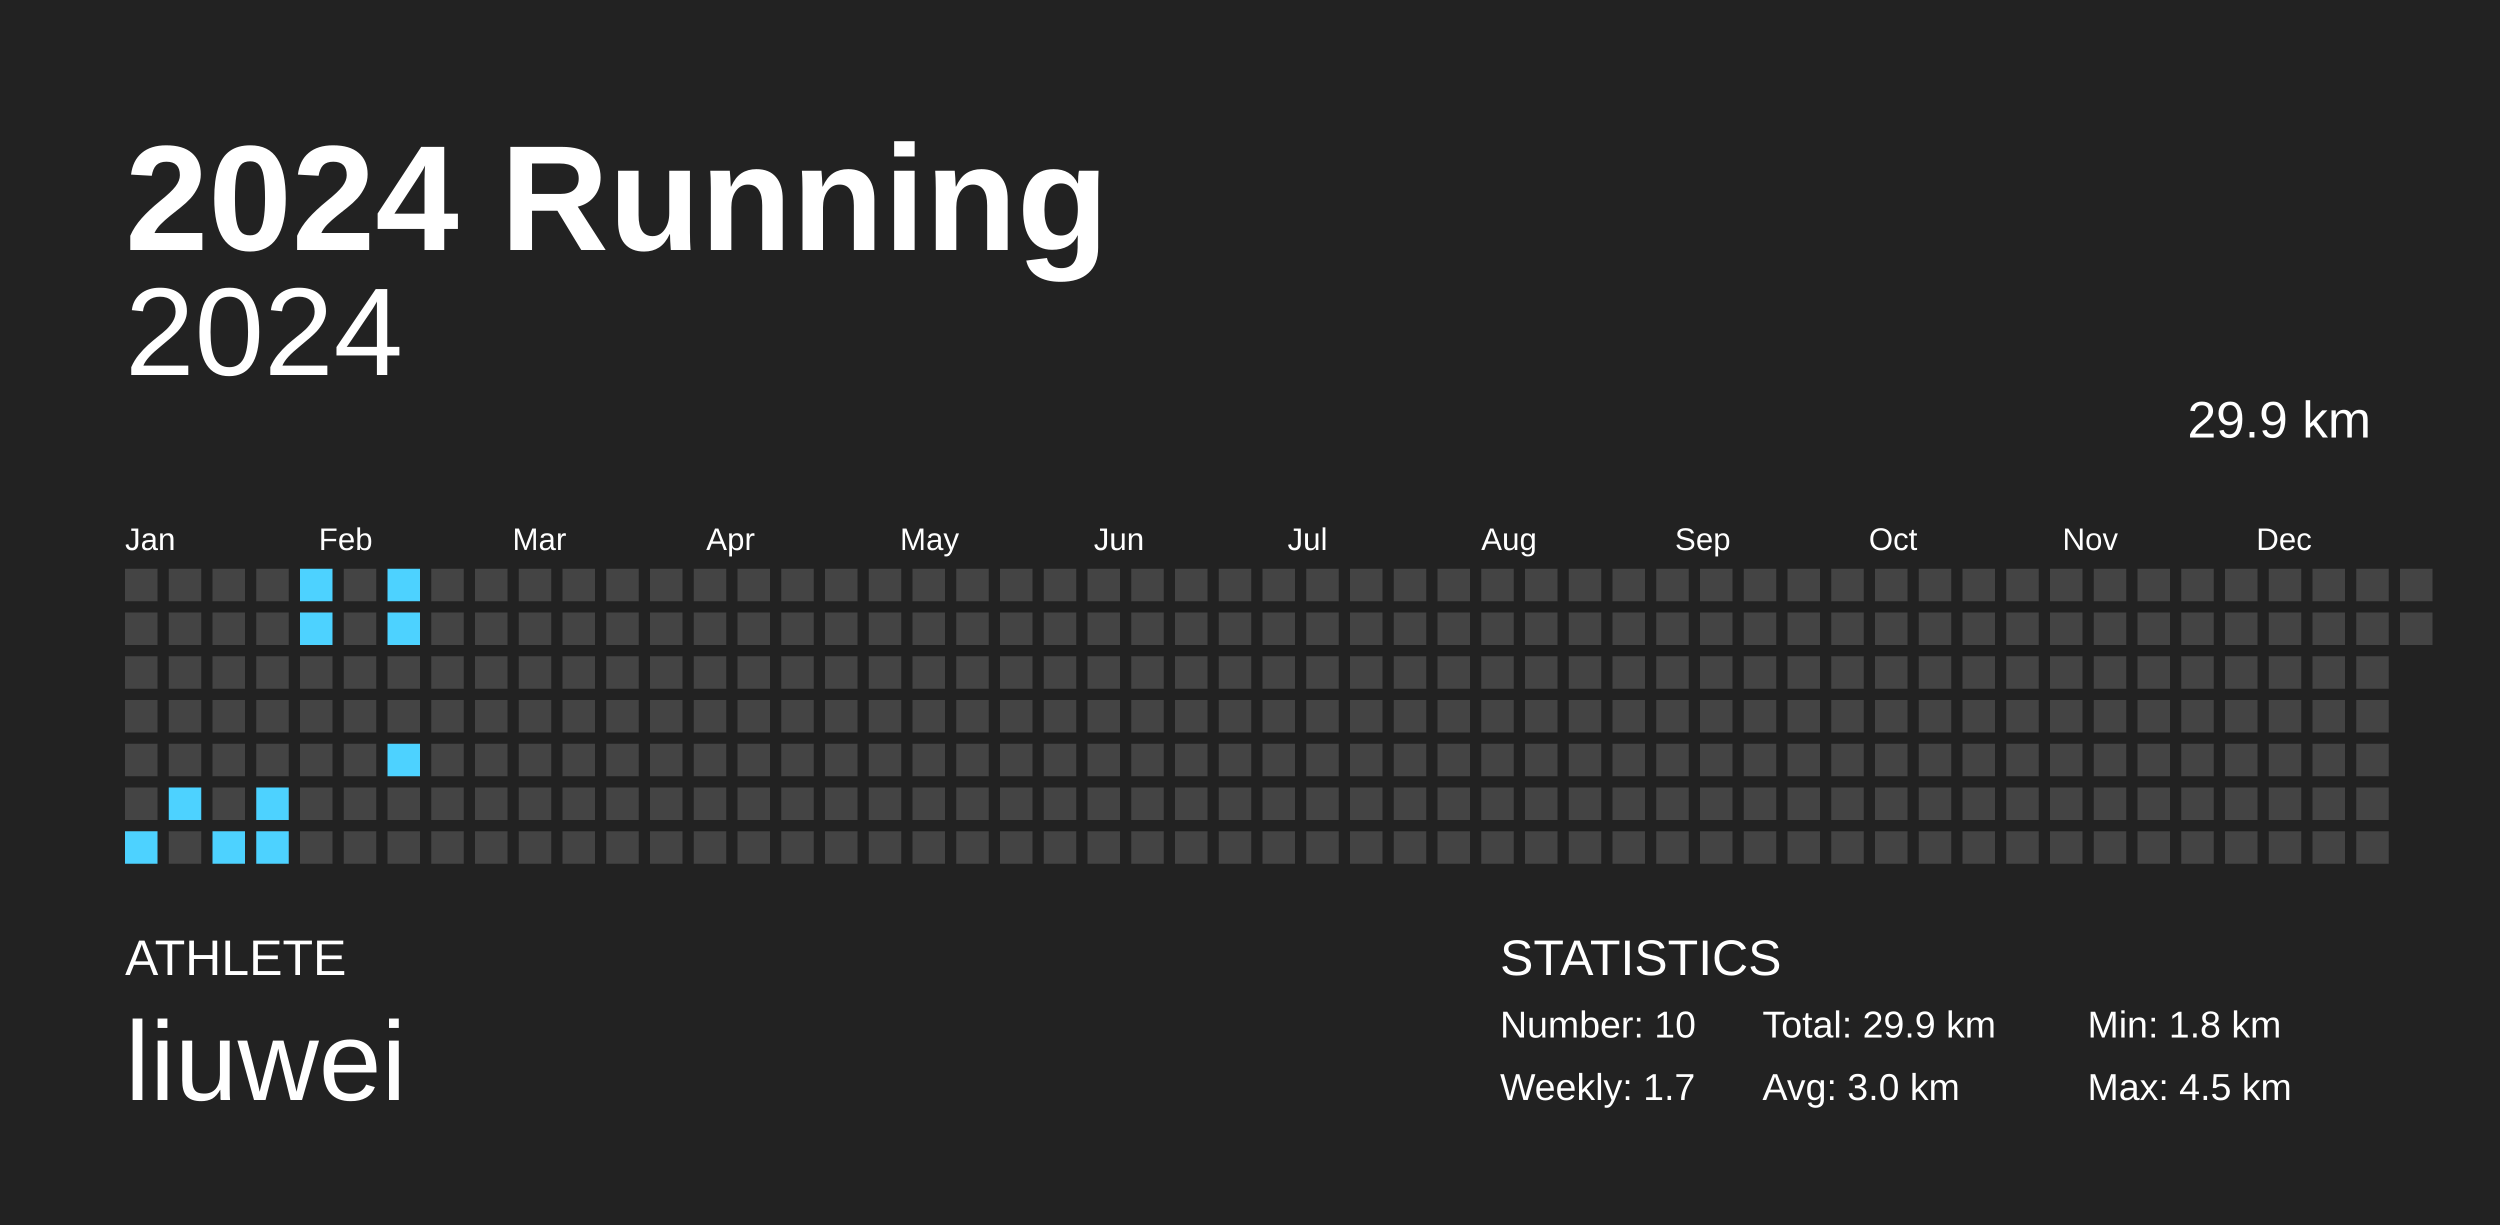
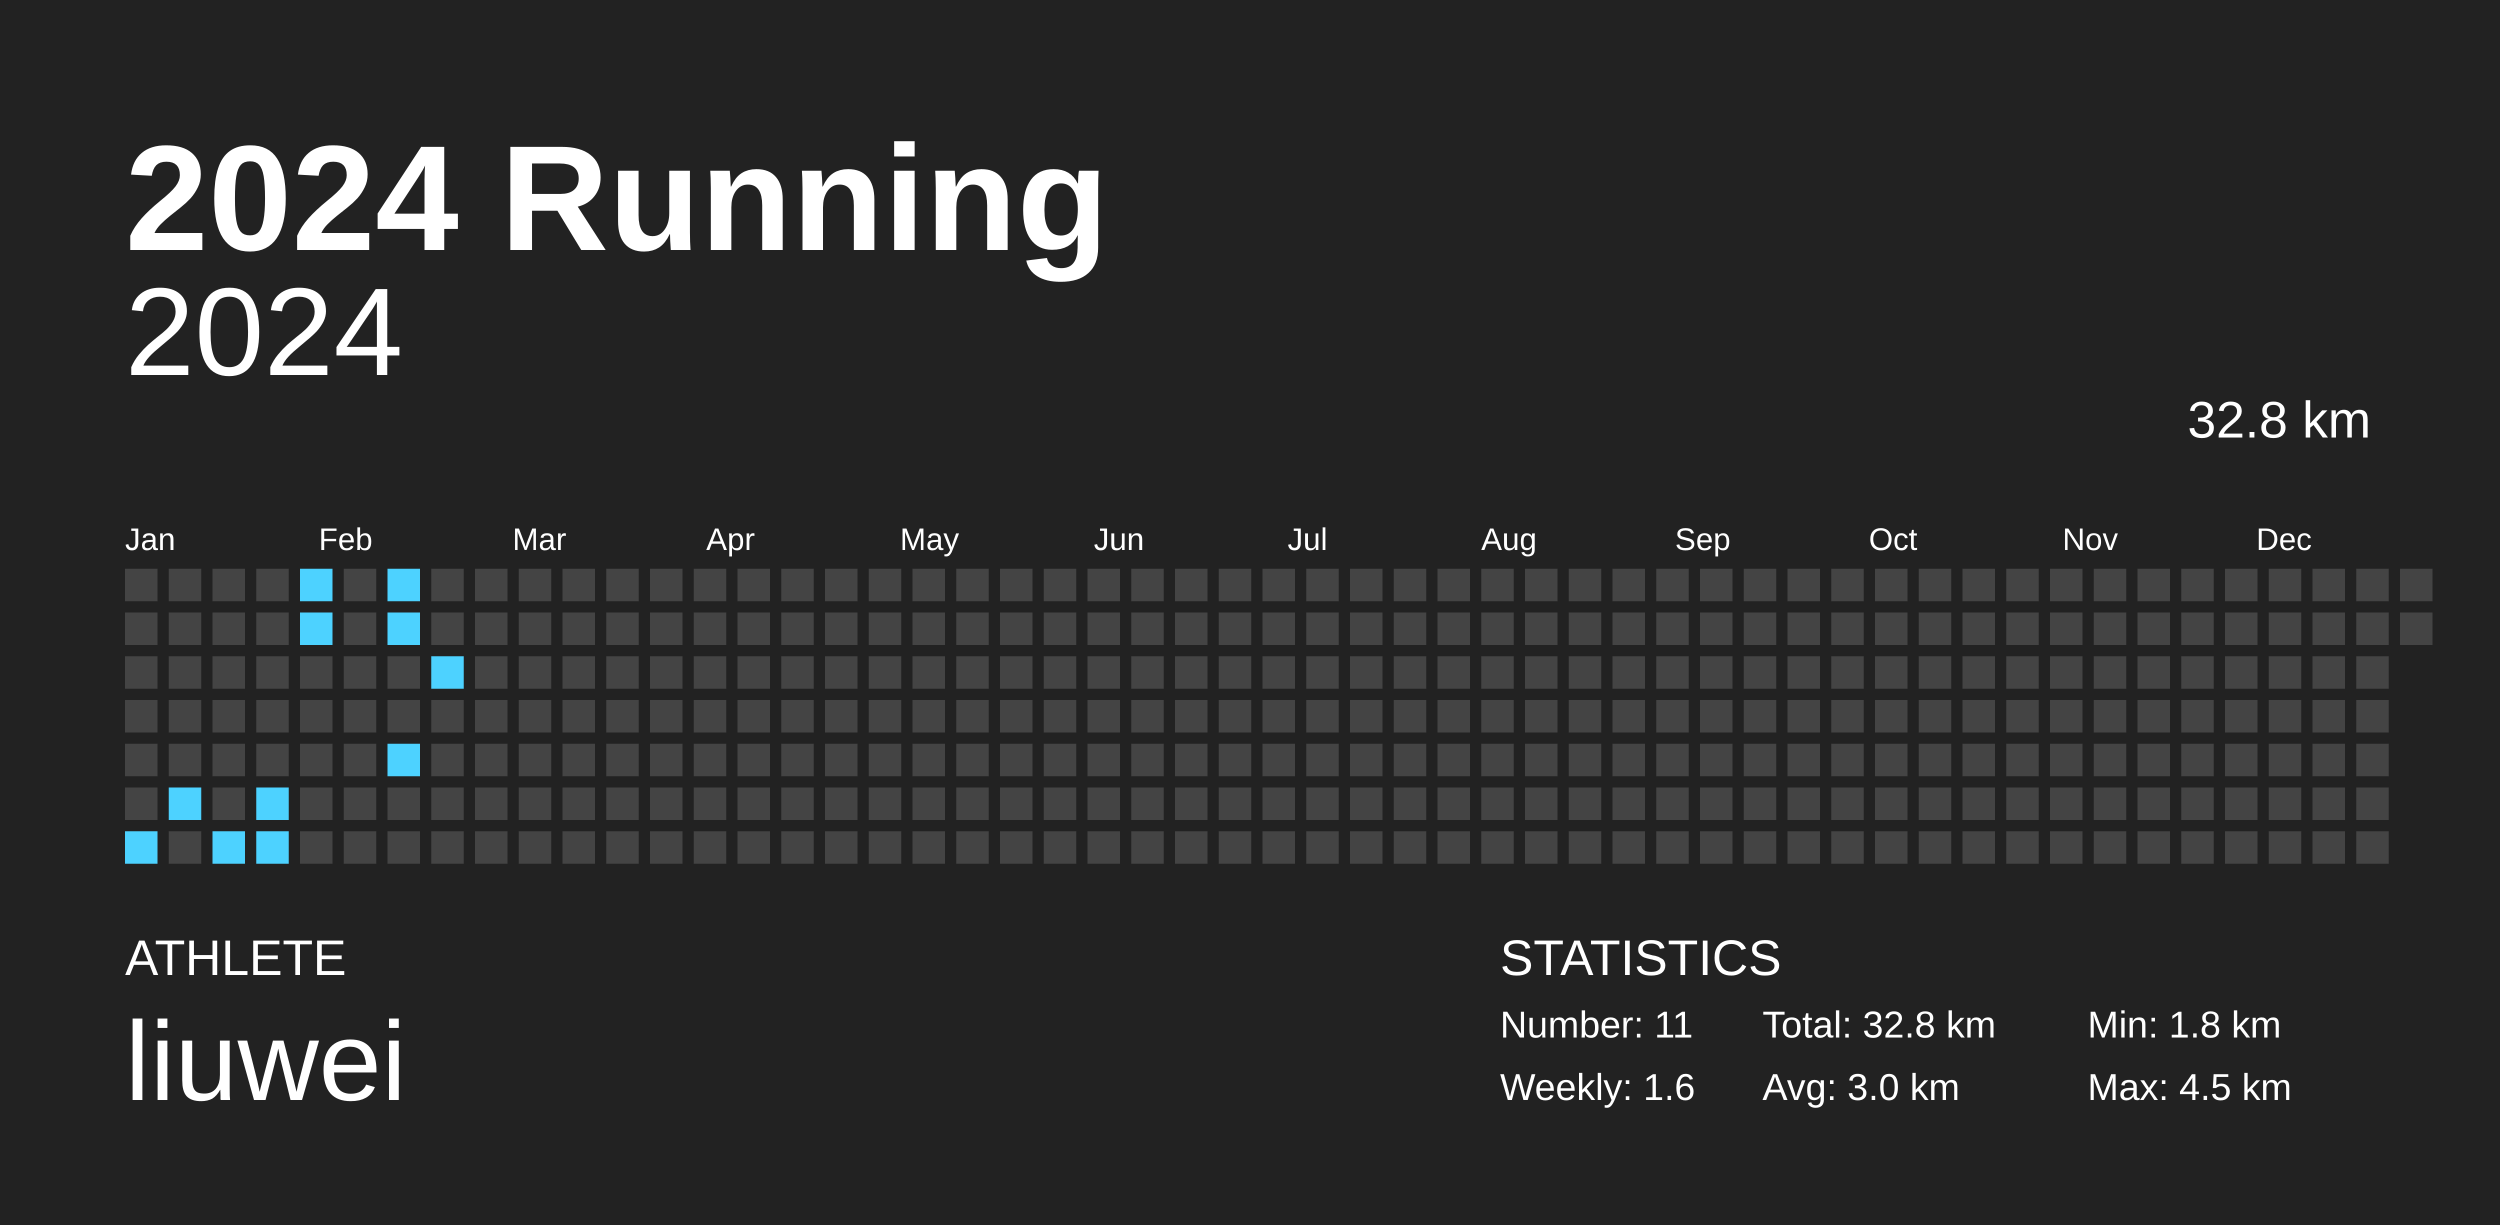
<svg xmlns="http://www.w3.org/2000/svg" baseProfile="full" height="98mm" version="1.1" viewBox="0,0,200,98" width="200mm">
  <defs />
  <rect fill="#222222" height="98" width="200" x="0" y="0" />
  <text fill="#FFFFFF" style="font-size:12px; font-family:Arial; font-weight:bold;" x="10" y="20">2024 Running</text>
  <text fill="#FFFFFF" style="font-size:4px; font-family:Arial" x="10" y="78">ATHLETE</text>
  <text fill="#FFFFFF" style="font-size:9px; font-family:Arial" x="10" y="88">liuwei</text>
  <text fill="#FFFFFF" style="font-size:4px; font-family:Arial" x="120" y="78">STATISTICS</text>
-   <text fill="#FFFFFF" style="font-size:3px; font-family:Arial" x="120" y="83">Number: 10</text>
-   <text fill="#FFFFFF" style="font-size:3px; font-family:Arial" x="120" y="88">Weekly: 1.7</text>
-   <text fill="#FFFFFF" style="font-size:3px; font-family:Arial" x="141" y="83">Total: 29.9 km</text>
+   <text fill="#FFFFFF" style="font-size:3px; font-family:Arial" x="120" y="83">Number: 11</text>
+   <text fill="#FFFFFF" style="font-size:3px; font-family:Arial" x="120" y="88">Weekly: 1.6</text>
+   <text fill="#FFFFFF" style="font-size:3px; font-family:Arial" x="141" y="83">Total: 32.8 km</text>
  <text fill="#FFFFFF" style="font-size:3px; font-family:Arial" x="141" y="88">Avg: 3.0 km</text>
  <text fill="#FFFFFF" style="font-size:3px; font-family:Arial" x="167" y="83">Min: 1.8 km</text>
  <text fill="#FFFFFF" style="font-size:3px; font-family:Arial" x="167" y="88">Max: 4.5 km</text>
  <text alignment-baseline="hanging" fill="#FFFFFF" style="font-size:10.0px; font-family:Arial;" x="10" y="30">2024</text>
-   <text alignment-baseline="hanging" fill="#FFFFFF" style="font-size:4.125px; font-family:Arial;" x="175" y="35">29.9 km</text>
+   <text alignment-baseline="hanging" fill="#FFFFFF" style="font-size:4.125px; font-family:Arial;" x="175" y="35">32.8 km</text>
  <text fill="#FFFFFF" style="font-size:2.5px; font-family:Arial" x="10.0" y="44">Jan</text>
  <text fill="#FFFFFF" style="font-size:2.5px; font-family:Arial" x="25.5" y="44">Feb</text>
  <text fill="#FFFFFF" style="font-size:2.5px; font-family:Arial" x="41.0" y="44">Mar</text>
  <text fill="#FFFFFF" style="font-size:2.5px; font-family:Arial" x="56.5" y="44">Apr</text>
  <text fill="#FFFFFF" style="font-size:2.5px; font-family:Arial" x="72.0" y="44">May</text>
  <text fill="#FFFFFF" style="font-size:2.5px; font-family:Arial" x="87.5" y="44">Jun</text>
  <text fill="#FFFFFF" style="font-size:2.5px; font-family:Arial" x="103.0" y="44">Jul</text>
  <text fill="#FFFFFF" style="font-size:2.5px; font-family:Arial" x="118.5" y="44">Aug</text>
  <text fill="#FFFFFF" style="font-size:2.5px; font-family:Arial" x="134.0" y="44">Sep</text>
  <text fill="#FFFFFF" style="font-size:2.5px; font-family:Arial" x="149.5" y="44">Oct</text>
  <text fill="#FFFFFF" style="font-size:2.5px; font-family:Arial" x="165.0" y="44">Nov</text>
  <text fill="#FFFFFF" style="font-size:2.5px; font-family:Arial" x="180.5" y="44">Dec</text>
  <rect fill="#444444" height="2.6" width="2.6" x="10.0" y="45.5" />
  <rect fill="#444444" height="2.6" width="2.6" x="10.0" y="49.0" />
  <rect fill="#444444" height="2.6" width="2.6" x="10.0" y="52.5" />
  <rect fill="#444444" height="2.6" width="2.6" x="10.0" y="56.0" />
  <rect fill="#444444" height="2.6" width="2.6" x="10.0" y="59.5" />
  <rect fill="#444444" height="2.6" width="2.6" x="10.0" y="63.0" />
  <rect fill="#4dd2ff" height="2.6" width="2.6" x="10.0" y="66.5" />
  <rect fill="#444444" height="2.6" width="2.6" x="13.5" y="45.5" />
  <rect fill="#444444" height="2.6" width="2.6" x="13.5" y="49.0" />
  <rect fill="#444444" height="2.6" width="2.6" x="13.5" y="52.5" />
  <rect fill="#444444" height="2.6" width="2.6" x="13.5" y="56.0" />
  <rect fill="#444444" height="2.6" width="2.6" x="13.5" y="59.5" />
  <rect fill="#4dd2ff" height="2.6" width="2.6" x="13.5" y="63.0" />
  <rect fill="#444444" height="2.6" width="2.6" x="13.5" y="66.5" />
  <rect fill="#444444" height="2.6" width="2.6" x="17.0" y="45.5" />
  <rect fill="#444444" height="2.6" width="2.6" x="17.0" y="49.0" />
  <rect fill="#444444" height="2.6" width="2.6" x="17.0" y="52.5" />
  <rect fill="#444444" height="2.6" width="2.6" x="17.0" y="56.0" />
  <rect fill="#444444" height="2.6" width="2.6" x="17.0" y="59.5" />
  <rect fill="#444444" height="2.6" width="2.6" x="17.0" y="63.0" />
  <rect fill="#4dd2ff" height="2.6" width="2.6" x="17.0" y="66.5" />
  <rect fill="#444444" height="2.6" width="2.6" x="20.5" y="45.5" />
  <rect fill="#444444" height="2.6" width="2.6" x="20.5" y="49.0" />
  <rect fill="#444444" height="2.6" width="2.6" x="20.5" y="52.5" />
  <rect fill="#444444" height="2.6" width="2.6" x="20.5" y="56.0" />
  <rect fill="#444444" height="2.6" width="2.6" x="20.5" y="59.5" />
  <rect fill="#4dd2ff" height="2.6" width="2.6" x="20.5" y="63.0" />
  <rect fill="#4dd2ff" height="2.6" width="2.6" x="20.5" y="66.5" />
  <rect fill="#4dd2ff" height="2.6" width="2.6" x="24.0" y="45.5" />
  <rect fill="#4dd2ff" height="2.6" width="2.6" x="24.0" y="49.0" />
  <rect fill="#444444" height="2.6" width="2.6" x="24.0" y="52.5" />
  <rect fill="#444444" height="2.6" width="2.6" x="24.0" y="56.0" />
  <rect fill="#444444" height="2.6" width="2.6" x="24.0" y="59.5" />
  <rect fill="#444444" height="2.6" width="2.6" x="24.0" y="63.0" />
  <rect fill="#444444" height="2.6" width="2.6" x="24.0" y="66.5" />
  <rect fill="#444444" height="2.6" width="2.6" x="27.5" y="45.5" />
  <rect fill="#444444" height="2.6" width="2.6" x="27.5" y="49.0" />
  <rect fill="#444444" height="2.6" width="2.6" x="27.5" y="52.5" />
  <rect fill="#444444" height="2.6" width="2.6" x="27.5" y="56.0" />
  <rect fill="#444444" height="2.6" width="2.6" x="27.5" y="59.5" />
  <rect fill="#444444" height="2.6" width="2.6" x="27.5" y="63.0" />
  <rect fill="#444444" height="2.6" width="2.6" x="27.5" y="66.5" />
  <rect fill="#4dd2ff" height="2.6" width="2.6" x="31.0" y="45.5" />
  <rect fill="#4dd2ff" height="2.6" width="2.6" x="31.0" y="49.0" />
  <rect fill="#444444" height="2.6" width="2.6" x="31.0" y="52.5" />
  <rect fill="#444444" height="2.6" width="2.6" x="31.0" y="56.0" />
  <rect fill="#4dd2ff" height="2.6" width="2.6" x="31.0" y="59.5" />
  <rect fill="#444444" height="2.6" width="2.6" x="31.0" y="63.0" />
  <rect fill="#444444" height="2.6" width="2.6" x="31.0" y="66.5" />
  <rect fill="#444444" height="2.6" width="2.6" x="34.5" y="45.5" />
  <rect fill="#444444" height="2.6" width="2.6" x="34.5" y="49.0" />
-   <rect fill="#444444" height="2.6" width="2.6" x="34.5" y="52.5" />
+   <rect fill="#4dd2ff" height="2.6" width="2.6" x="34.5" y="52.5" />
  <rect fill="#444444" height="2.6" width="2.6" x="34.5" y="56.0" />
  <rect fill="#444444" height="2.6" width="2.6" x="34.5" y="59.5" />
  <rect fill="#444444" height="2.6" width="2.6" x="34.5" y="63.0" />
  <rect fill="#444444" height="2.6" width="2.6" x="34.5" y="66.5" />
  <rect fill="#444444" height="2.6" width="2.6" x="38.0" y="45.5" />
  <rect fill="#444444" height="2.6" width="2.6" x="38.0" y="49.0" />
  <rect fill="#444444" height="2.6" width="2.6" x="38.0" y="52.5" />
  <rect fill="#444444" height="2.6" width="2.6" x="38.0" y="56.0" />
  <rect fill="#444444" height="2.6" width="2.6" x="38.0" y="59.5" />
  <rect fill="#444444" height="2.6" width="2.6" x="38.0" y="63.0" />
  <rect fill="#444444" height="2.6" width="2.6" x="38.0" y="66.5" />
  <rect fill="#444444" height="2.6" width="2.6" x="41.5" y="45.5" />
  <rect fill="#444444" height="2.6" width="2.6" x="41.5" y="49.0" />
  <rect fill="#444444" height="2.6" width="2.6" x="41.5" y="52.5" />
  <rect fill="#444444" height="2.6" width="2.6" x="41.5" y="56.0" />
  <rect fill="#444444" height="2.6" width="2.6" x="41.5" y="59.5" />
  <rect fill="#444444" height="2.6" width="2.6" x="41.5" y="63.0" />
  <rect fill="#444444" height="2.6" width="2.6" x="41.5" y="66.5" />
  <rect fill="#444444" height="2.6" width="2.6" x="45.0" y="45.5" />
  <rect fill="#444444" height="2.6" width="2.6" x="45.0" y="49.0" />
  <rect fill="#444444" height="2.6" width="2.6" x="45.0" y="52.5" />
  <rect fill="#444444" height="2.6" width="2.6" x="45.0" y="56.0" />
  <rect fill="#444444" height="2.6" width="2.6" x="45.0" y="59.5" />
  <rect fill="#444444" height="2.6" width="2.6" x="45.0" y="63.0" />
  <rect fill="#444444" height="2.6" width="2.6" x="45.0" y="66.5" />
  <rect fill="#444444" height="2.6" width="2.6" x="48.5" y="45.5" />
  <rect fill="#444444" height="2.6" width="2.6" x="48.5" y="49.0" />
  <rect fill="#444444" height="2.6" width="2.6" x="48.5" y="52.5" />
  <rect fill="#444444" height="2.6" width="2.6" x="48.5" y="56.0" />
  <rect fill="#444444" height="2.6" width="2.6" x="48.5" y="59.5" />
  <rect fill="#444444" height="2.6" width="2.6" x="48.5" y="63.0" />
  <rect fill="#444444" height="2.6" width="2.6" x="48.5" y="66.5" />
  <rect fill="#444444" height="2.6" width="2.6" x="52.0" y="45.5" />
  <rect fill="#444444" height="2.6" width="2.6" x="52.0" y="49.0" />
  <rect fill="#444444" height="2.6" width="2.6" x="52.0" y="52.5" />
  <rect fill="#444444" height="2.6" width="2.6" x="52.0" y="56.0" />
  <rect fill="#444444" height="2.6" width="2.6" x="52.0" y="59.5" />
  <rect fill="#444444" height="2.6" width="2.6" x="52.0" y="63.0" />
  <rect fill="#444444" height="2.6" width="2.6" x="52.0" y="66.5" />
  <rect fill="#444444" height="2.6" width="2.6" x="55.5" y="45.5" />
  <rect fill="#444444" height="2.6" width="2.6" x="55.5" y="49.0" />
  <rect fill="#444444" height="2.6" width="2.6" x="55.5" y="52.5" />
  <rect fill="#444444" height="2.6" width="2.6" x="55.5" y="56.0" />
  <rect fill="#444444" height="2.6" width="2.6" x="55.5" y="59.5" />
  <rect fill="#444444" height="2.6" width="2.6" x="55.5" y="63.0" />
  <rect fill="#444444" height="2.6" width="2.6" x="55.5" y="66.5" />
  <rect fill="#444444" height="2.6" width="2.6" x="59.0" y="45.5" />
  <rect fill="#444444" height="2.6" width="2.6" x="59.0" y="49.0" />
  <rect fill="#444444" height="2.6" width="2.6" x="59.0" y="52.5" />
  <rect fill="#444444" height="2.6" width="2.6" x="59.0" y="56.0" />
  <rect fill="#444444" height="2.6" width="2.6" x="59.0" y="59.5" />
  <rect fill="#444444" height="2.6" width="2.6" x="59.0" y="63.0" />
  <rect fill="#444444" height="2.6" width="2.6" x="59.0" y="66.5" />
  <rect fill="#444444" height="2.6" width="2.6" x="62.5" y="45.5" />
  <rect fill="#444444" height="2.6" width="2.6" x="62.5" y="49.0" />
  <rect fill="#444444" height="2.6" width="2.6" x="62.5" y="52.5" />
  <rect fill="#444444" height="2.6" width="2.6" x="62.5" y="56.0" />
  <rect fill="#444444" height="2.6" width="2.6" x="62.5" y="59.5" />
  <rect fill="#444444" height="2.6" width="2.6" x="62.5" y="63.0" />
  <rect fill="#444444" height="2.6" width="2.6" x="62.5" y="66.5" />
  <rect fill="#444444" height="2.6" width="2.6" x="66.0" y="45.5" />
  <rect fill="#444444" height="2.6" width="2.6" x="66.0" y="49.0" />
  <rect fill="#444444" height="2.6" width="2.6" x="66.0" y="52.5" />
  <rect fill="#444444" height="2.6" width="2.6" x="66.0" y="56.0" />
  <rect fill="#444444" height="2.6" width="2.6" x="66.0" y="59.5" />
  <rect fill="#444444" height="2.6" width="2.6" x="66.0" y="63.0" />
  <rect fill="#444444" height="2.6" width="2.6" x="66.0" y="66.5" />
  <rect fill="#444444" height="2.6" width="2.6" x="69.5" y="45.5" />
  <rect fill="#444444" height="2.6" width="2.6" x="69.5" y="49.0" />
  <rect fill="#444444" height="2.6" width="2.6" x="69.5" y="52.5" />
  <rect fill="#444444" height="2.6" width="2.6" x="69.5" y="56.0" />
  <rect fill="#444444" height="2.6" width="2.6" x="69.5" y="59.5" />
  <rect fill="#444444" height="2.6" width="2.6" x="69.5" y="63.0" />
  <rect fill="#444444" height="2.6" width="2.6" x="69.5" y="66.5" />
  <rect fill="#444444" height="2.6" width="2.6" x="73.0" y="45.5" />
  <rect fill="#444444" height="2.6" width="2.6" x="73.0" y="49.0" />
  <rect fill="#444444" height="2.6" width="2.6" x="73.0" y="52.5" />
  <rect fill="#444444" height="2.6" width="2.6" x="73.0" y="56.0" />
  <rect fill="#444444" height="2.6" width="2.6" x="73.0" y="59.5" />
  <rect fill="#444444" height="2.6" width="2.6" x="73.0" y="63.0" />
  <rect fill="#444444" height="2.6" width="2.6" x="73.0" y="66.5" />
  <rect fill="#444444" height="2.6" width="2.6" x="76.5" y="45.5" />
  <rect fill="#444444" height="2.6" width="2.6" x="76.5" y="49.0" />
  <rect fill="#444444" height="2.6" width="2.6" x="76.5" y="52.5" />
  <rect fill="#444444" height="2.6" width="2.6" x="76.5" y="56.0" />
  <rect fill="#444444" height="2.6" width="2.6" x="76.5" y="59.5" />
  <rect fill="#444444" height="2.6" width="2.6" x="76.5" y="63.0" />
  <rect fill="#444444" height="2.6" width="2.6" x="76.5" y="66.5" />
  <rect fill="#444444" height="2.6" width="2.6" x="80.0" y="45.5" />
  <rect fill="#444444" height="2.6" width="2.6" x="80.0" y="49.0" />
  <rect fill="#444444" height="2.6" width="2.6" x="80.0" y="52.5" />
  <rect fill="#444444" height="2.6" width="2.6" x="80.0" y="56.0" />
  <rect fill="#444444" height="2.6" width="2.6" x="80.0" y="59.5" />
  <rect fill="#444444" height="2.6" width="2.6" x="80.0" y="63.0" />
  <rect fill="#444444" height="2.6" width="2.6" x="80.0" y="66.5" />
  <rect fill="#444444" height="2.6" width="2.6" x="83.5" y="45.5" />
  <rect fill="#444444" height="2.6" width="2.6" x="83.5" y="49.0" />
  <rect fill="#444444" height="2.6" width="2.6" x="83.5" y="52.5" />
  <rect fill="#444444" height="2.6" width="2.6" x="83.5" y="56.0" />
  <rect fill="#444444" height="2.6" width="2.6" x="83.5" y="59.5" />
  <rect fill="#444444" height="2.6" width="2.6" x="83.5" y="63.0" />
  <rect fill="#444444" height="2.6" width="2.6" x="83.5" y="66.5" />
  <rect fill="#444444" height="2.6" width="2.6" x="87.0" y="45.5" />
  <rect fill="#444444" height="2.6" width="2.6" x="87.0" y="49.0" />
  <rect fill="#444444" height="2.6" width="2.6" x="87.0" y="52.5" />
  <rect fill="#444444" height="2.6" width="2.6" x="87.0" y="56.0" />
  <rect fill="#444444" height="2.6" width="2.6" x="87.0" y="59.5" />
  <rect fill="#444444" height="2.6" width="2.6" x="87.0" y="63.0" />
  <rect fill="#444444" height="2.6" width="2.6" x="87.0" y="66.5" />
  <rect fill="#444444" height="2.6" width="2.6" x="90.5" y="45.5" />
  <rect fill="#444444" height="2.6" width="2.6" x="90.5" y="49.0" />
  <rect fill="#444444" height="2.6" width="2.6" x="90.5" y="52.5" />
  <rect fill="#444444" height="2.6" width="2.6" x="90.5" y="56.0" />
  <rect fill="#444444" height="2.6" width="2.6" x="90.5" y="59.5" />
  <rect fill="#444444" height="2.6" width="2.6" x="90.5" y="63.0" />
  <rect fill="#444444" height="2.6" width="2.6" x="90.5" y="66.5" />
  <rect fill="#444444" height="2.6" width="2.6" x="94.0" y="45.5" />
  <rect fill="#444444" height="2.6" width="2.6" x="94.0" y="49.0" />
  <rect fill="#444444" height="2.6" width="2.6" x="94.0" y="52.5" />
  <rect fill="#444444" height="2.6" width="2.6" x="94.0" y="56.0" />
  <rect fill="#444444" height="2.6" width="2.6" x="94.0" y="59.5" />
  <rect fill="#444444" height="2.6" width="2.6" x="94.0" y="63.0" />
  <rect fill="#444444" height="2.6" width="2.6" x="94.0" y="66.5" />
  <rect fill="#444444" height="2.6" width="2.6" x="97.5" y="45.5" />
  <rect fill="#444444" height="2.6" width="2.6" x="97.5" y="49.0" />
  <rect fill="#444444" height="2.6" width="2.6" x="97.5" y="52.5" />
  <rect fill="#444444" height="2.6" width="2.6" x="97.5" y="56.0" />
  <rect fill="#444444" height="2.6" width="2.6" x="97.5" y="59.5" />
  <rect fill="#444444" height="2.6" width="2.6" x="97.5" y="63.0" />
  <rect fill="#444444" height="2.6" width="2.6" x="97.5" y="66.5" />
  <rect fill="#444444" height="2.6" width="2.6" x="101.0" y="45.5" />
  <rect fill="#444444" height="2.6" width="2.6" x="101.0" y="49.0" />
  <rect fill="#444444" height="2.6" width="2.6" x="101.0" y="52.5" />
  <rect fill="#444444" height="2.6" width="2.6" x="101.0" y="56.0" />
  <rect fill="#444444" height="2.6" width="2.6" x="101.0" y="59.5" />
  <rect fill="#444444" height="2.6" width="2.6" x="101.0" y="63.0" />
  <rect fill="#444444" height="2.6" width="2.6" x="101.0" y="66.5" />
  <rect fill="#444444" height="2.6" width="2.6" x="104.5" y="45.5" />
  <rect fill="#444444" height="2.6" width="2.6" x="104.5" y="49.0" />
  <rect fill="#444444" height="2.6" width="2.6" x="104.5" y="52.5" />
  <rect fill="#444444" height="2.6" width="2.6" x="104.5" y="56.0" />
  <rect fill="#444444" height="2.6" width="2.6" x="104.5" y="59.5" />
  <rect fill="#444444" height="2.6" width="2.6" x="104.5" y="63.0" />
  <rect fill="#444444" height="2.6" width="2.6" x="104.5" y="66.5" />
  <rect fill="#444444" height="2.6" width="2.6" x="108.0" y="45.5" />
  <rect fill="#444444" height="2.6" width="2.6" x="108.0" y="49.0" />
  <rect fill="#444444" height="2.6" width="2.6" x="108.0" y="52.5" />
  <rect fill="#444444" height="2.6" width="2.6" x="108.0" y="56.0" />
  <rect fill="#444444" height="2.6" width="2.6" x="108.0" y="59.5" />
  <rect fill="#444444" height="2.6" width="2.6" x="108.0" y="63.0" />
  <rect fill="#444444" height="2.6" width="2.6" x="108.0" y="66.5" />
  <rect fill="#444444" height="2.6" width="2.6" x="111.5" y="45.5" />
  <rect fill="#444444" height="2.6" width="2.6" x="111.5" y="49.0" />
  <rect fill="#444444" height="2.6" width="2.6" x="111.5" y="52.5" />
  <rect fill="#444444" height="2.6" width="2.6" x="111.5" y="56.0" />
  <rect fill="#444444" height="2.6" width="2.6" x="111.5" y="59.5" />
  <rect fill="#444444" height="2.6" width="2.6" x="111.5" y="63.0" />
  <rect fill="#444444" height="2.6" width="2.6" x="111.5" y="66.5" />
  <rect fill="#444444" height="2.6" width="2.6" x="115.0" y="45.5" />
  <rect fill="#444444" height="2.6" width="2.6" x="115.0" y="49.0" />
  <rect fill="#444444" height="2.6" width="2.6" x="115.0" y="52.5" />
  <rect fill="#444444" height="2.6" width="2.6" x="115.0" y="56.0" />
  <rect fill="#444444" height="2.6" width="2.6" x="115.0" y="59.5" />
  <rect fill="#444444" height="2.6" width="2.6" x="115.0" y="63.0" />
  <rect fill="#444444" height="2.6" width="2.6" x="115.0" y="66.5" />
  <rect fill="#444444" height="2.6" width="2.6" x="118.5" y="45.5" />
  <rect fill="#444444" height="2.6" width="2.6" x="118.5" y="49.0" />
  <rect fill="#444444" height="2.6" width="2.6" x="118.5" y="52.5" />
  <rect fill="#444444" height="2.6" width="2.6" x="118.5" y="56.0" />
  <rect fill="#444444" height="2.6" width="2.6" x="118.5" y="59.5" />
  <rect fill="#444444" height="2.6" width="2.6" x="118.5" y="63.0" />
  <rect fill="#444444" height="2.6" width="2.6" x="118.5" y="66.5" />
  <rect fill="#444444" height="2.6" width="2.6" x="122.0" y="45.5" />
  <rect fill="#444444" height="2.6" width="2.6" x="122.0" y="49.0" />
  <rect fill="#444444" height="2.6" width="2.6" x="122.0" y="52.5" />
  <rect fill="#444444" height="2.6" width="2.6" x="122.0" y="56.0" />
  <rect fill="#444444" height="2.6" width="2.6" x="122.0" y="59.5" />
  <rect fill="#444444" height="2.6" width="2.6" x="122.0" y="63.0" />
  <rect fill="#444444" height="2.6" width="2.6" x="122.0" y="66.5" />
  <rect fill="#444444" height="2.6" width="2.6" x="125.5" y="45.5" />
  <rect fill="#444444" height="2.6" width="2.6" x="125.5" y="49.0" />
  <rect fill="#444444" height="2.6" width="2.6" x="125.5" y="52.5" />
  <rect fill="#444444" height="2.6" width="2.6" x="125.5" y="56.0" />
  <rect fill="#444444" height="2.6" width="2.6" x="125.5" y="59.5" />
  <rect fill="#444444" height="2.6" width="2.6" x="125.5" y="63.0" />
  <rect fill="#444444" height="2.6" width="2.6" x="125.5" y="66.5" />
  <rect fill="#444444" height="2.6" width="2.6" x="129.0" y="45.5" />
  <rect fill="#444444" height="2.6" width="2.6" x="129.0" y="49.0" />
  <rect fill="#444444" height="2.6" width="2.6" x="129.0" y="52.5" />
  <rect fill="#444444" height="2.6" width="2.6" x="129.0" y="56.0" />
  <rect fill="#444444" height="2.6" width="2.6" x="129.0" y="59.5" />
  <rect fill="#444444" height="2.6" width="2.6" x="129.0" y="63.0" />
  <rect fill="#444444" height="2.6" width="2.6" x="129.0" y="66.5" />
  <rect fill="#444444" height="2.6" width="2.6" x="132.5" y="45.5" />
  <rect fill="#444444" height="2.6" width="2.6" x="132.5" y="49.0" />
  <rect fill="#444444" height="2.6" width="2.6" x="132.5" y="52.5" />
  <rect fill="#444444" height="2.6" width="2.6" x="132.5" y="56.0" />
  <rect fill="#444444" height="2.6" width="2.6" x="132.5" y="59.5" />
  <rect fill="#444444" height="2.6" width="2.6" x="132.5" y="63.0" />
  <rect fill="#444444" height="2.6" width="2.6" x="132.5" y="66.5" />
  <rect fill="#444444" height="2.6" width="2.6" x="136.0" y="45.5" />
  <rect fill="#444444" height="2.6" width="2.6" x="136.0" y="49.0" />
  <rect fill="#444444" height="2.6" width="2.6" x="136.0" y="52.5" />
  <rect fill="#444444" height="2.6" width="2.6" x="136.0" y="56.0" />
  <rect fill="#444444" height="2.6" width="2.6" x="136.0" y="59.5" />
  <rect fill="#444444" height="2.6" width="2.6" x="136.0" y="63.0" />
  <rect fill="#444444" height="2.6" width="2.6" x="136.0" y="66.5" />
  <rect fill="#444444" height="2.6" width="2.6" x="139.5" y="45.5" />
  <rect fill="#444444" height="2.6" width="2.6" x="139.5" y="49.0" />
  <rect fill="#444444" height="2.6" width="2.6" x="139.5" y="52.5" />
  <rect fill="#444444" height="2.6" width="2.6" x="139.5" y="56.0" />
  <rect fill="#444444" height="2.6" width="2.6" x="139.5" y="59.5" />
  <rect fill="#444444" height="2.6" width="2.6" x="139.5" y="63.0" />
  <rect fill="#444444" height="2.6" width="2.6" x="139.5" y="66.5" />
  <rect fill="#444444" height="2.6" width="2.6" x="143.0" y="45.5" />
  <rect fill="#444444" height="2.6" width="2.6" x="143.0" y="49.0" />
  <rect fill="#444444" height="2.6" width="2.6" x="143.0" y="52.5" />
  <rect fill="#444444" height="2.6" width="2.6" x="143.0" y="56.0" />
  <rect fill="#444444" height="2.6" width="2.6" x="143.0" y="59.5" />
  <rect fill="#444444" height="2.6" width="2.6" x="143.0" y="63.0" />
  <rect fill="#444444" height="2.6" width="2.6" x="143.0" y="66.5" />
  <rect fill="#444444" height="2.6" width="2.6" x="146.5" y="45.5" />
  <rect fill="#444444" height="2.6" width="2.6" x="146.5" y="49.0" />
  <rect fill="#444444" height="2.6" width="2.6" x="146.5" y="52.5" />
  <rect fill="#444444" height="2.6" width="2.6" x="146.5" y="56.0" />
  <rect fill="#444444" height="2.6" width="2.6" x="146.5" y="59.5" />
  <rect fill="#444444" height="2.6" width="2.6" x="146.5" y="63.0" />
  <rect fill="#444444" height="2.6" width="2.6" x="146.5" y="66.5" />
  <rect fill="#444444" height="2.6" width="2.6" x="150.0" y="45.5" />
  <rect fill="#444444" height="2.6" width="2.6" x="150.0" y="49.0" />
  <rect fill="#444444" height="2.6" width="2.6" x="150.0" y="52.5" />
  <rect fill="#444444" height="2.6" width="2.6" x="150.0" y="56.0" />
  <rect fill="#444444" height="2.6" width="2.6" x="150.0" y="59.5" />
  <rect fill="#444444" height="2.6" width="2.6" x="150.0" y="63.0" />
  <rect fill="#444444" height="2.6" width="2.6" x="150.0" y="66.5" />
  <rect fill="#444444" height="2.6" width="2.6" x="153.5" y="45.5" />
  <rect fill="#444444" height="2.6" width="2.6" x="153.5" y="49.0" />
  <rect fill="#444444" height="2.6" width="2.6" x="153.5" y="52.5" />
  <rect fill="#444444" height="2.6" width="2.6" x="153.5" y="56.0" />
  <rect fill="#444444" height="2.6" width="2.6" x="153.5" y="59.5" />
  <rect fill="#444444" height="2.6" width="2.6" x="153.5" y="63.0" />
  <rect fill="#444444" height="2.6" width="2.6" x="153.5" y="66.5" />
  <rect fill="#444444" height="2.6" width="2.6" x="157.0" y="45.5" />
  <rect fill="#444444" height="2.6" width="2.6" x="157.0" y="49.0" />
  <rect fill="#444444" height="2.6" width="2.6" x="157.0" y="52.5" />
  <rect fill="#444444" height="2.6" width="2.6" x="157.0" y="56.0" />
  <rect fill="#444444" height="2.6" width="2.6" x="157.0" y="59.5" />
  <rect fill="#444444" height="2.6" width="2.6" x="157.0" y="63.0" />
  <rect fill="#444444" height="2.6" width="2.6" x="157.0" y="66.5" />
  <rect fill="#444444" height="2.6" width="2.6" x="160.5" y="45.5" />
  <rect fill="#444444" height="2.6" width="2.6" x="160.5" y="49.0" />
  <rect fill="#444444" height="2.6" width="2.6" x="160.5" y="52.5" />
  <rect fill="#444444" height="2.6" width="2.6" x="160.5" y="56.0" />
  <rect fill="#444444" height="2.6" width="2.6" x="160.5" y="59.5" />
  <rect fill="#444444" height="2.6" width="2.6" x="160.5" y="63.0" />
  <rect fill="#444444" height="2.6" width="2.6" x="160.5" y="66.5" />
  <rect fill="#444444" height="2.6" width="2.6" x="164.0" y="45.5" />
  <rect fill="#444444" height="2.6" width="2.6" x="164.0" y="49.0" />
  <rect fill="#444444" height="2.6" width="2.6" x="164.0" y="52.5" />
  <rect fill="#444444" height="2.6" width="2.6" x="164.0" y="56.0" />
  <rect fill="#444444" height="2.6" width="2.6" x="164.0" y="59.5" />
  <rect fill="#444444" height="2.6" width="2.6" x="164.0" y="63.0" />
  <rect fill="#444444" height="2.6" width="2.6" x="164.0" y="66.5" />
  <rect fill="#444444" height="2.6" width="2.6" x="167.5" y="45.5" />
  <rect fill="#444444" height="2.6" width="2.6" x="167.5" y="49.0" />
  <rect fill="#444444" height="2.6" width="2.6" x="167.5" y="52.5" />
  <rect fill="#444444" height="2.6" width="2.6" x="167.5" y="56.0" />
  <rect fill="#444444" height="2.6" width="2.6" x="167.5" y="59.5" />
  <rect fill="#444444" height="2.6" width="2.6" x="167.5" y="63.0" />
  <rect fill="#444444" height="2.6" width="2.6" x="167.5" y="66.5" />
  <rect fill="#444444" height="2.6" width="2.6" x="171.0" y="45.5" />
  <rect fill="#444444" height="2.6" width="2.6" x="171.0" y="49.0" />
  <rect fill="#444444" height="2.6" width="2.6" x="171.0" y="52.5" />
  <rect fill="#444444" height="2.6" width="2.6" x="171.0" y="56.0" />
  <rect fill="#444444" height="2.6" width="2.6" x="171.0" y="59.5" />
  <rect fill="#444444" height="2.6" width="2.6" x="171.0" y="63.0" />
  <rect fill="#444444" height="2.6" width="2.6" x="171.0" y="66.5" />
  <rect fill="#444444" height="2.6" width="2.6" x="174.5" y="45.5" />
  <rect fill="#444444" height="2.6" width="2.6" x="174.5" y="49.0" />
  <rect fill="#444444" height="2.6" width="2.6" x="174.5" y="52.5" />
  <rect fill="#444444" height="2.6" width="2.6" x="174.5" y="56.0" />
  <rect fill="#444444" height="2.6" width="2.6" x="174.5" y="59.5" />
  <rect fill="#444444" height="2.6" width="2.6" x="174.5" y="63.0" />
  <rect fill="#444444" height="2.6" width="2.6" x="174.5" y="66.5" />
  <rect fill="#444444" height="2.6" width="2.6" x="178.0" y="45.5" />
  <rect fill="#444444" height="2.6" width="2.6" x="178.0" y="49.0" />
  <rect fill="#444444" height="2.6" width="2.6" x="178.0" y="52.5" />
  <rect fill="#444444" height="2.6" width="2.6" x="178.0" y="56.0" />
  <rect fill="#444444" height="2.6" width="2.6" x="178.0" y="59.5" />
  <rect fill="#444444" height="2.6" width="2.6" x="178.0" y="63.0" />
  <rect fill="#444444" height="2.6" width="2.6" x="178.0" y="66.5" />
  <rect fill="#444444" height="2.6" width="2.6" x="181.5" y="45.5" />
  <rect fill="#444444" height="2.6" width="2.6" x="181.5" y="49.0" />
  <rect fill="#444444" height="2.6" width="2.6" x="181.5" y="52.5" />
  <rect fill="#444444" height="2.6" width="2.6" x="181.5" y="56.0" />
  <rect fill="#444444" height="2.6" width="2.6" x="181.5" y="59.5" />
  <rect fill="#444444" height="2.6" width="2.6" x="181.5" y="63.0" />
  <rect fill="#444444" height="2.6" width="2.6" x="181.5" y="66.5" />
  <rect fill="#444444" height="2.6" width="2.6" x="185.0" y="45.5" />
  <rect fill="#444444" height="2.6" width="2.6" x="185.0" y="49.0" />
  <rect fill="#444444" height="2.6" width="2.6" x="185.0" y="52.5" />
  <rect fill="#444444" height="2.6" width="2.6" x="185.0" y="56.0" />
  <rect fill="#444444" height="2.6" width="2.6" x="185.0" y="59.5" />
  <rect fill="#444444" height="2.6" width="2.6" x="185.0" y="63.0" />
  <rect fill="#444444" height="2.6" width="2.6" x="185.0" y="66.5" />
  <rect fill="#444444" height="2.6" width="2.6" x="188.5" y="45.5" />
  <rect fill="#444444" height="2.6" width="2.6" x="188.5" y="49.0" />
  <rect fill="#444444" height="2.6" width="2.6" x="188.5" y="52.5" />
  <rect fill="#444444" height="2.6" width="2.6" x="188.5" y="56.0" />
  <rect fill="#444444" height="2.6" width="2.6" x="188.5" y="59.5" />
  <rect fill="#444444" height="2.6" width="2.6" x="188.5" y="63.0" />
  <rect fill="#444444" height="2.6" width="2.6" x="188.5" y="66.5" />
  <rect fill="#444444" height="2.6" width="2.6" x="192.0" y="45.5" />
  <rect fill="#444444" height="2.6" width="2.6" x="192.0" y="49.0" />
</svg>
